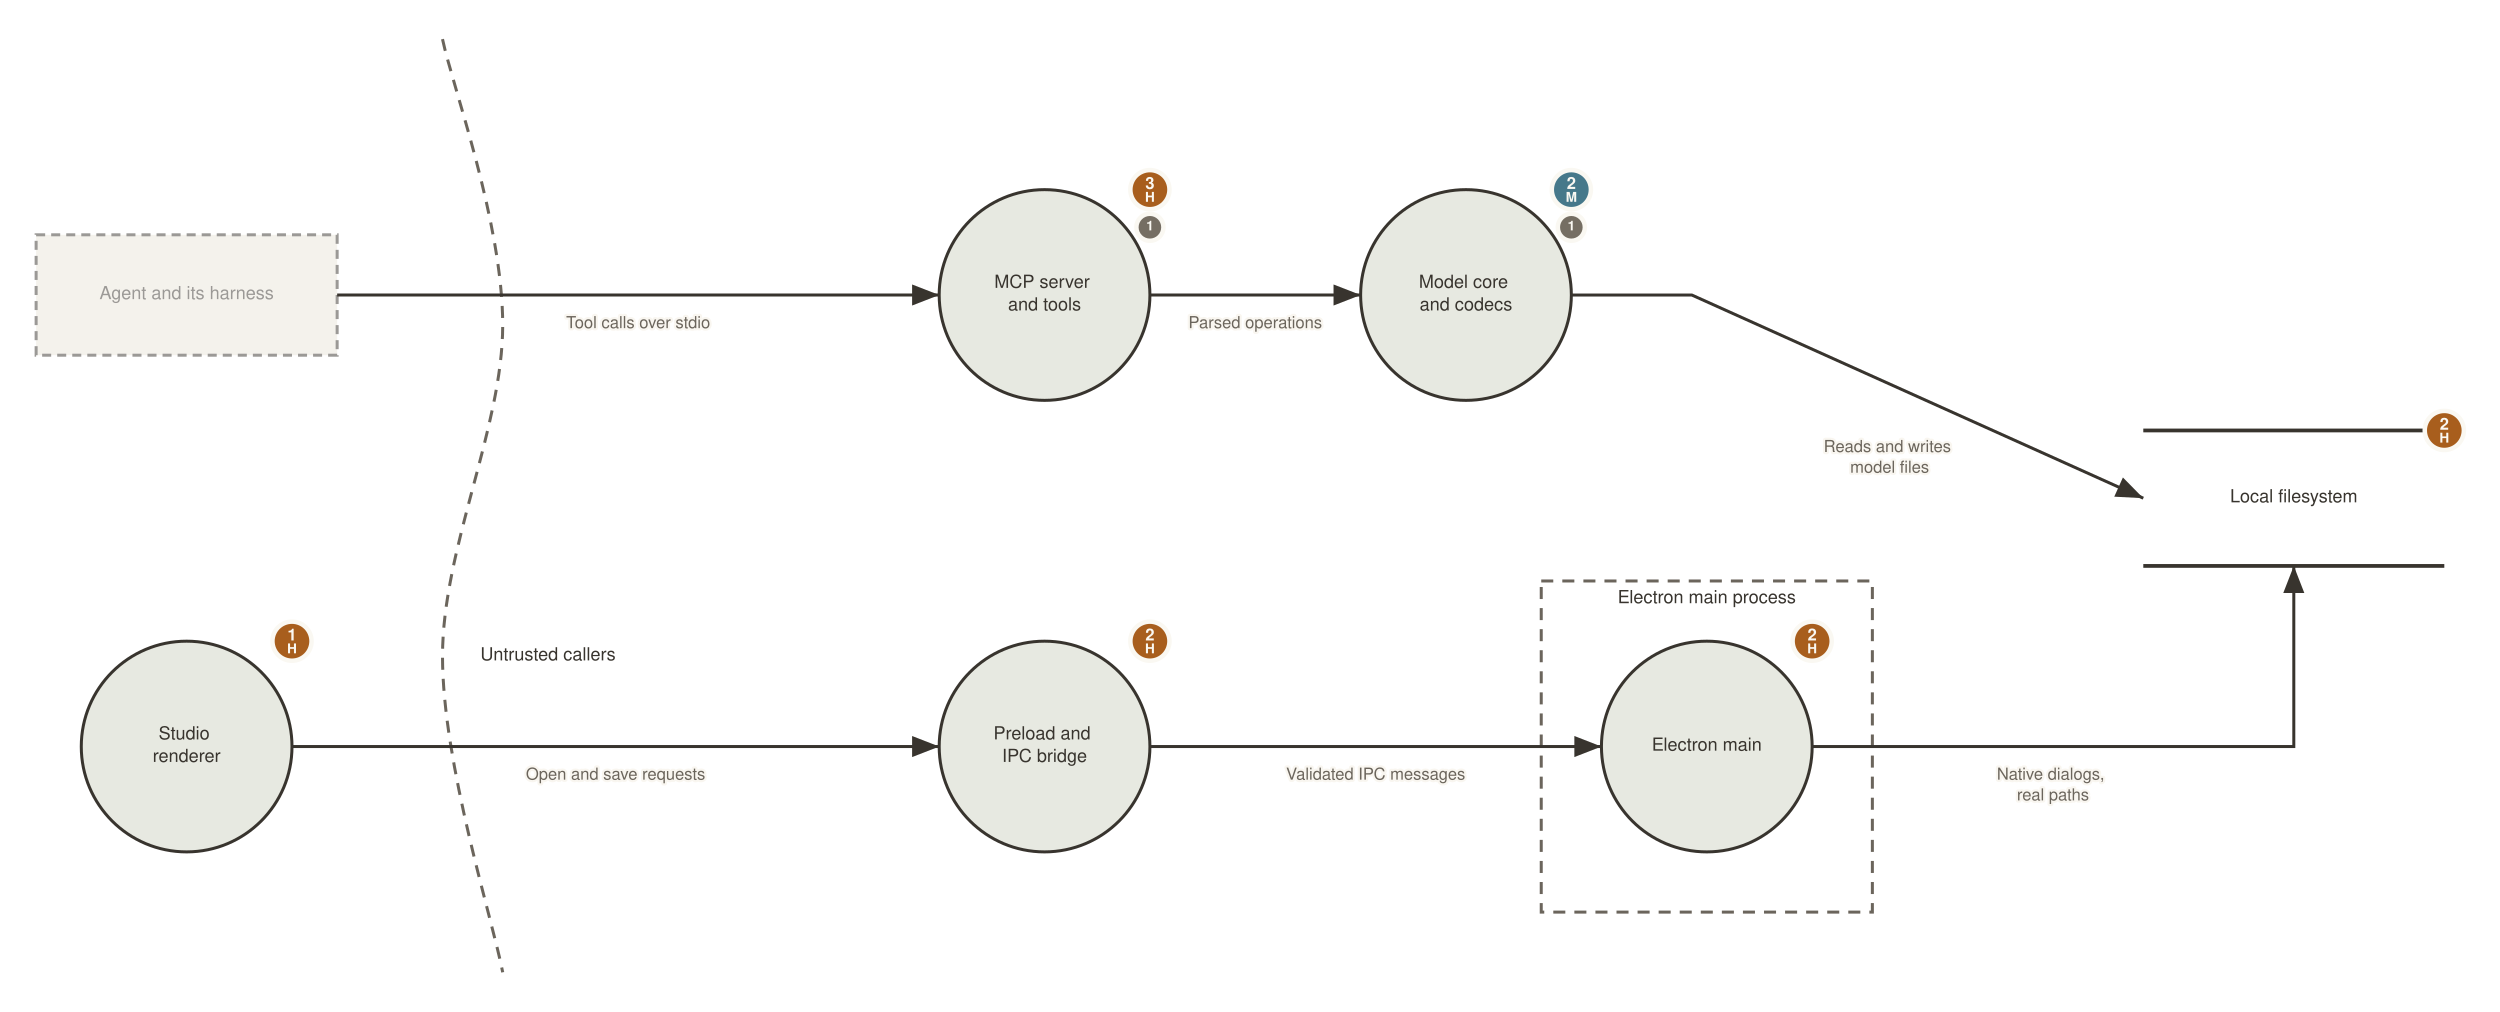
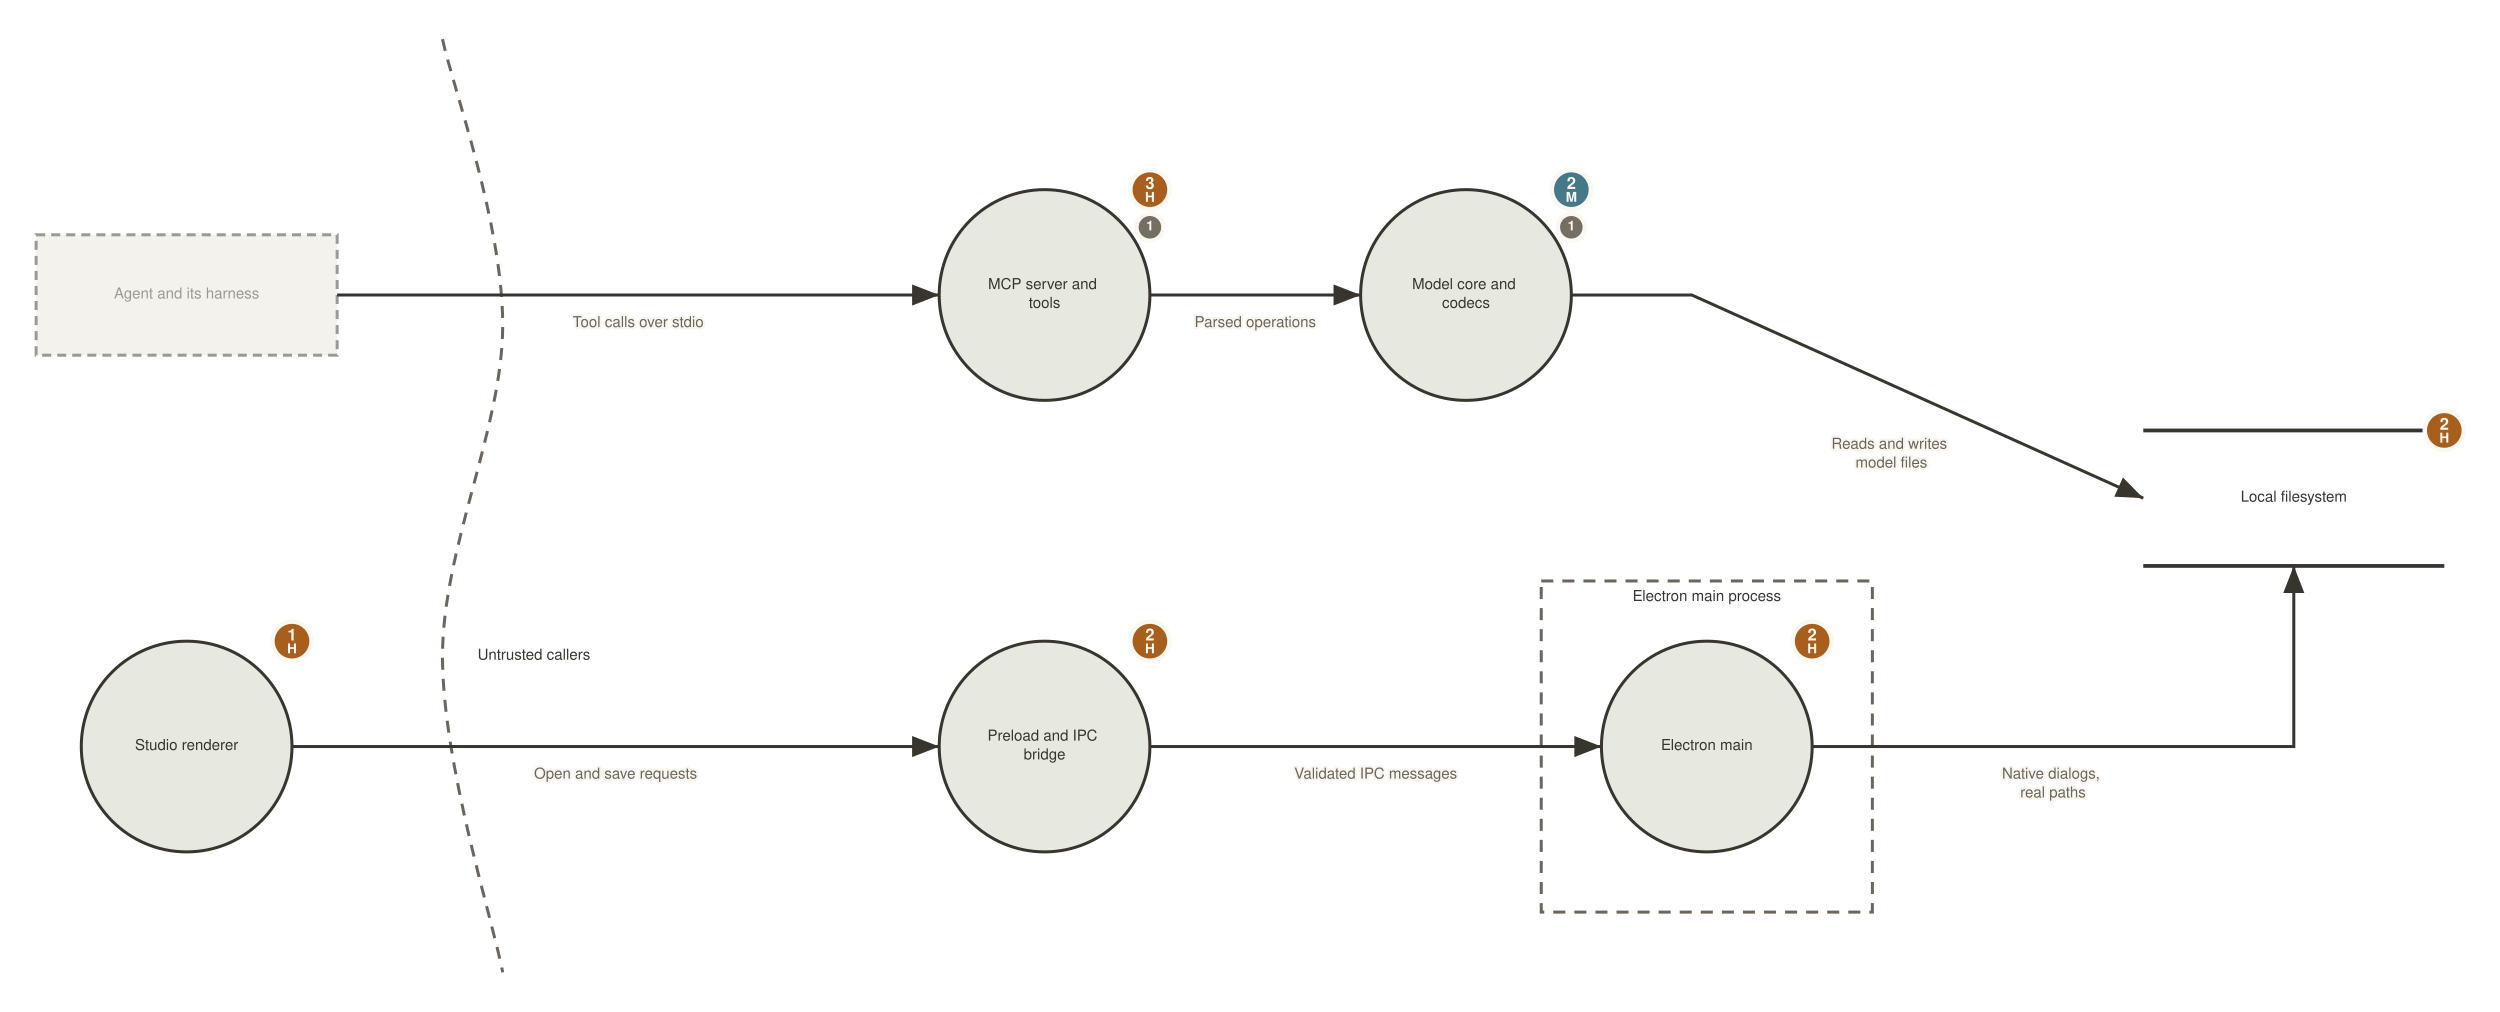
<svg xmlns="http://www.w3.org/2000/svg" viewBox="6 34 1661 672">
  <style>.pn-element {
  font-family: 'Helvetica Neue', Helvetica, Arial, sans-serif;
}
.pn-shape {
  fill: #FAF8F2;
  stroke: #38342E;
  stroke-width: 2;
}
.pn-actor {
  fill: #EAE5DA;
}
.pn-process {
  fill: #E7E9E1;
}
.pn-store {
  fill: none;
  stroke-width: 2.5;
}
.pn-boundary-box,
.pn-boundary-curve {
  fill: none;
  stroke: #6B655C;
  stroke-width: 2;
  stroke-dasharray: 8 6;
}
.pn-out-of-scope {
  opacity: 0.5;
}
.pn-out-of-scope .pn-shape {
  stroke-dasharray: 6 4;
}
.pn-label {
  fill: #38342E;
-   font-size: 12px;
+   font-size: 10px;
  font-weight: 500;
  text-anchor: middle;
  dominant-baseline: central;
}
.pn-note {
  fill: #6B655C;
  font-size: 12px;
  text-anchor: middle;
  dominant-baseline: central;
}
.pn-flow {
  fill: none;
}
.pn-flow-arrow {
  fill: #38342E;
  stroke: none;
}
.pn-flow-label {
  fill: #6B655C;
-   font-size: 11px;
+   font-size: 10px;
  text-anchor: middle;
  dominant-baseline: central;
  paint-order: stroke;
  stroke: #F9F6F0;
  stroke-width: 3;
  stroke-linejoin: round;
}
.pn-badge {
  stroke: #FAF8F2;
  stroke-width: 3;
}
.pn-badge-count {
  fill: #FAF8F2;
  stroke: none;
  font-weight: 600;
  text-anchor: middle;
  dominant-baseline: central;
}
.pn-badge-primary .pn-badge-count {
  font-size: 11px;
}
.pn-badge-secondary .pn-badge-count {
  font-size: 9px;
}
.pn-badge-mark {
  fill: #FAF8F2;
  stroke: none;
  font-size: 9px;
  font-weight: 700;
  text-anchor: middle;
  dominant-baseline: central;
}
.pn-tone-critical {
  fill: #C14339;
}
.pn-tone-high {
  fill: #A85E1D;
}
.pn-tone-medium {
  fill: #46788A;
}
.pn-tone-low {
  fill: #4B6B50;
}
.pn-tone-neutral {
  fill: #756E63;
}
</style>
  <g transform="translate(298, 58)">
    <g class="pn-element">
      <path class="pn-shape pn-boundary-curve" d="M 2 2 C 8.667 33.667 42 123.667 42 192 C 42 260.333 2 340.333 2 412 C 2 483.667 35.333 587 42 622" />
-       <text class="pn-label" x="72.1" y="412">
-         <tspan x="72.1" dy="0">Untrusted callers</tspan>
+       <text class="pn-label" x="62.75" y="412">
+         <tspan x="62.75" dy="0">Untrusted callers</tspan>
      </text>
    </g>
  </g>
  <g transform="translate(1030, 420)">
    <g class="pn-element">
      <rect class="pn-shape pn-boundary-box" width="220" height="220" />
-       <text class="pn-label" x="110" y="12">
+       <text class="pn-label" x="110" y="11">
        <tspan x="110" dy="0">Electron main process</tspan>
      </text>
    </g>
  </g>
  <g transform="translate(30, 190)">
    <g class="pn-element pn-out-of-scope">
      <rect class="pn-shape pn-actor" width="200" height="80" />
      <text class="pn-label" x="100" y="40">
        <tspan x="100" dy="0">Agent and its harness</tspan>
      </text>
    </g>
  </g>
  <g transform="translate(60, 460)">
    <g class="pn-element">
      <circle class="pn-shape pn-process" cx="70" cy="70" r="70" />
-       <text class="pn-label" x="70" y="62.5">
-         <tspan x="70" dy="0">Studio</tspan>
-         <tspan x="70" dy="15">renderer</tspan>
+       <text class="pn-label" x="70" y="70">
+         <tspan x="70" dy="0">Studio renderer</tspan>
      </text>
      <g class="pn-badge" transform="translate(140, 0)">
        <g class="pn-badge-primary">
          <circle class="pn-tone-high" r="13" />
          <text class="pn-badge-count" y="-3">1</text>
          <text class="pn-badge-mark" y="6">H</text>
        </g>
      </g>
    </g>
  </g>
  <g transform="translate(630, 160)">
    <g class="pn-element">
      <circle class="pn-shape pn-process" cx="70" cy="70" r="70" />
-       <text class="pn-label" x="70" y="62.5">
-         <tspan x="70" dy="0">MCP server</tspan>
-         <tspan x="70" dy="15">and tools</tspan>
+       <text class="pn-label" x="70" y="63.75">
+         <tspan x="70" dy="0">MCP server and</tspan>
+         <tspan x="70" dy="12.5">tools</tspan>
      </text>
      <g class="pn-badge" transform="translate(140, 0)">
        <g class="pn-badge-primary">
          <circle class="pn-tone-high" r="13" />
          <text class="pn-badge-count" y="-3">3</text>
          <text class="pn-badge-mark" y="6">H</text>
        </g>
        <g class="pn-badge-secondary" transform="translate(0, 25)">
          <circle class="pn-tone-neutral" r="9" />
          <text class="pn-badge-count">1</text>
        </g>
      </g>
    </g>
  </g>
  <g transform="translate(910, 160)">
    <g class="pn-element">
      <circle class="pn-shape pn-process" cx="70" cy="70" r="70" />
-       <text class="pn-label" x="70" y="62.5">
-         <tspan x="70" dy="0">Model core</tspan>
-         <tspan x="70" dy="15">and codecs</tspan>
+       <text class="pn-label" x="70" y="63.75">
+         <tspan x="70" dy="0">Model core and</tspan>
+         <tspan x="70" dy="12.5">codecs</tspan>
      </text>
      <g class="pn-badge" transform="translate(140, 0)">
        <g class="pn-badge-primary">
          <circle class="pn-tone-medium" r="13" />
          <text class="pn-badge-count" y="-3">2</text>
          <text class="pn-badge-mark" y="6">M</text>
        </g>
        <g class="pn-badge-secondary" transform="translate(0, 25)">
          <circle class="pn-tone-neutral" r="9" />
          <text class="pn-badge-count">1</text>
        </g>
      </g>
    </g>
  </g>
  <g transform="translate(630, 460)">
    <g class="pn-element">
      <circle class="pn-shape pn-process" cx="70" cy="70" r="70" />
-       <text class="pn-label" x="70" y="62.5">
-         <tspan x="70" dy="0">Preload and</tspan>
-         <tspan x="70" dy="15">IPC bridge</tspan>
+       <text class="pn-label" x="70" y="63.75">
+         <tspan x="70" dy="0">Preload and IPC</tspan>
+         <tspan x="70" dy="12.5">bridge</tspan>
      </text>
      <g class="pn-badge" transform="translate(140, 0)">
        <g class="pn-badge-primary">
          <circle class="pn-tone-high" r="13" />
          <text class="pn-badge-count" y="-3">2</text>
          <text class="pn-badge-mark" y="6">H</text>
        </g>
      </g>
    </g>
  </g>
  <g transform="translate(1070, 460)">
    <g class="pn-element">
      <circle class="pn-shape pn-process" cx="70" cy="70" r="70" />
      <text class="pn-label" x="70" y="70">
        <tspan x="70" dy="0">Electron main</tspan>
      </text>
      <g class="pn-badge" transform="translate(140, 0)">
        <g class="pn-badge-primary">
          <circle class="pn-tone-high" r="13" />
          <text class="pn-badge-count" y="-3">2</text>
          <text class="pn-badge-mark" y="6">H</text>
        </g>
      </g>
    </g>
  </g>
  <g transform="translate(1430, 320)">
    <g class="pn-element">
      <line class="pn-shape pn-store" x1="0" y1="0" x2="200" y2="0" />
      <line class="pn-shape pn-store" x1="0" y1="90" x2="200" y2="90" />
      <text class="pn-label" x="100" y="45">
        <tspan x="100" dy="0">Local filesystem</tspan>
      </text>
      <g class="pn-badge" transform="translate(200, 0)">
        <g class="pn-badge-primary">
          <circle class="pn-tone-high" r="13" />
          <text class="pn-badge-count" y="-3">2</text>
          <text class="pn-badge-mark" y="6">H</text>
        </g>
      </g>
    </g>
  </g>
  <g class="pn-element">
    <path class="pn-shape pn-flow" d="M 230 230 L 630 230" />
    <path class="pn-flow-arrow" d="M 630 230 L 612 237 L 612 223 Z" />
-     <text class="pn-flow-label" x="430" y="249.5">
+     <text class="pn-flow-label" x="430" y="249">
      <tspan x="430" dy="0">Tool calls over stdio</tspan>
    </text>
  </g>
  <g class="pn-element">
    <path class="pn-shape pn-flow" d="M 770 230 L 910 230" />
    <path class="pn-flow-arrow" d="M 910 230 L 892 237 L 892 223 Z" />
-     <text class="pn-flow-label" x="840" y="249.5">
+     <text class="pn-flow-label" x="840" y="249">
      <tspan x="840" dy="0">Parsed operations</tspan>
    </text>
  </g>
  <g class="pn-element">
    <path class="pn-shape pn-flow" d="M 1050 230 L 1130 230 L 1430 365" />
    <path class="pn-flow-arrow" d="M 1430 365 L 1410.713 363.997 L 1416.458 351.23 Z" />
-     <text class="pn-flow-label" x="1261.473" y="331.795">
-       <tspan x="1261.473" dy="0">Reads and writes</tspan>
-       <tspan x="1261.473" dy="13.75">model files</tspan>
+     <text class="pn-flow-label" x="1262.635" y="329.838">
+       <tspan x="1262.635" dy="0">Reads and writes</tspan>
+       <tspan x="1262.635" dy="12.5">model files</tspan>
    </text>
  </g>
  <g class="pn-element">
    <path class="pn-shape pn-flow" d="M 200 530 L 630 530" />
    <path class="pn-flow-arrow" d="M 630 530 L 612 537 L 612 523 Z" />
-     <text class="pn-flow-label" x="415" y="549.5">
+     <text class="pn-flow-label" x="415" y="549">
      <tspan x="415" dy="0">Open and save requests</tspan>
    </text>
  </g>
  <g class="pn-element">
    <path class="pn-shape pn-flow" d="M 770 530 L 1070 530" />
    <path class="pn-flow-arrow" d="M 1070 530 L 1052 537 L 1052 523 Z" />
-     <text class="pn-flow-label" x="920" y="549.5">
+     <text class="pn-flow-label" x="920" y="549">
      <tspan x="920" dy="0">Validated IPC messages</tspan>
    </text>
  </g>
  <g class="pn-element">
    <path class="pn-shape pn-flow" d="M 1210 530 L 1530 530 L 1530 410" />
    <path class="pn-flow-arrow" d="M 1530 410 L 1537 428 L 1523 428 Z" />
-     <text class="pn-flow-label" x="1370" y="549.5">
+     <text class="pn-flow-label" x="1370" y="549">
      <tspan x="1370" dy="0">Native dialogs,</tspan>
-       <tspan x="1370" dy="13.75">real paths</tspan>
+       <tspan x="1370" dy="12.5">real paths</tspan>
    </text>
  </g>
</svg>
